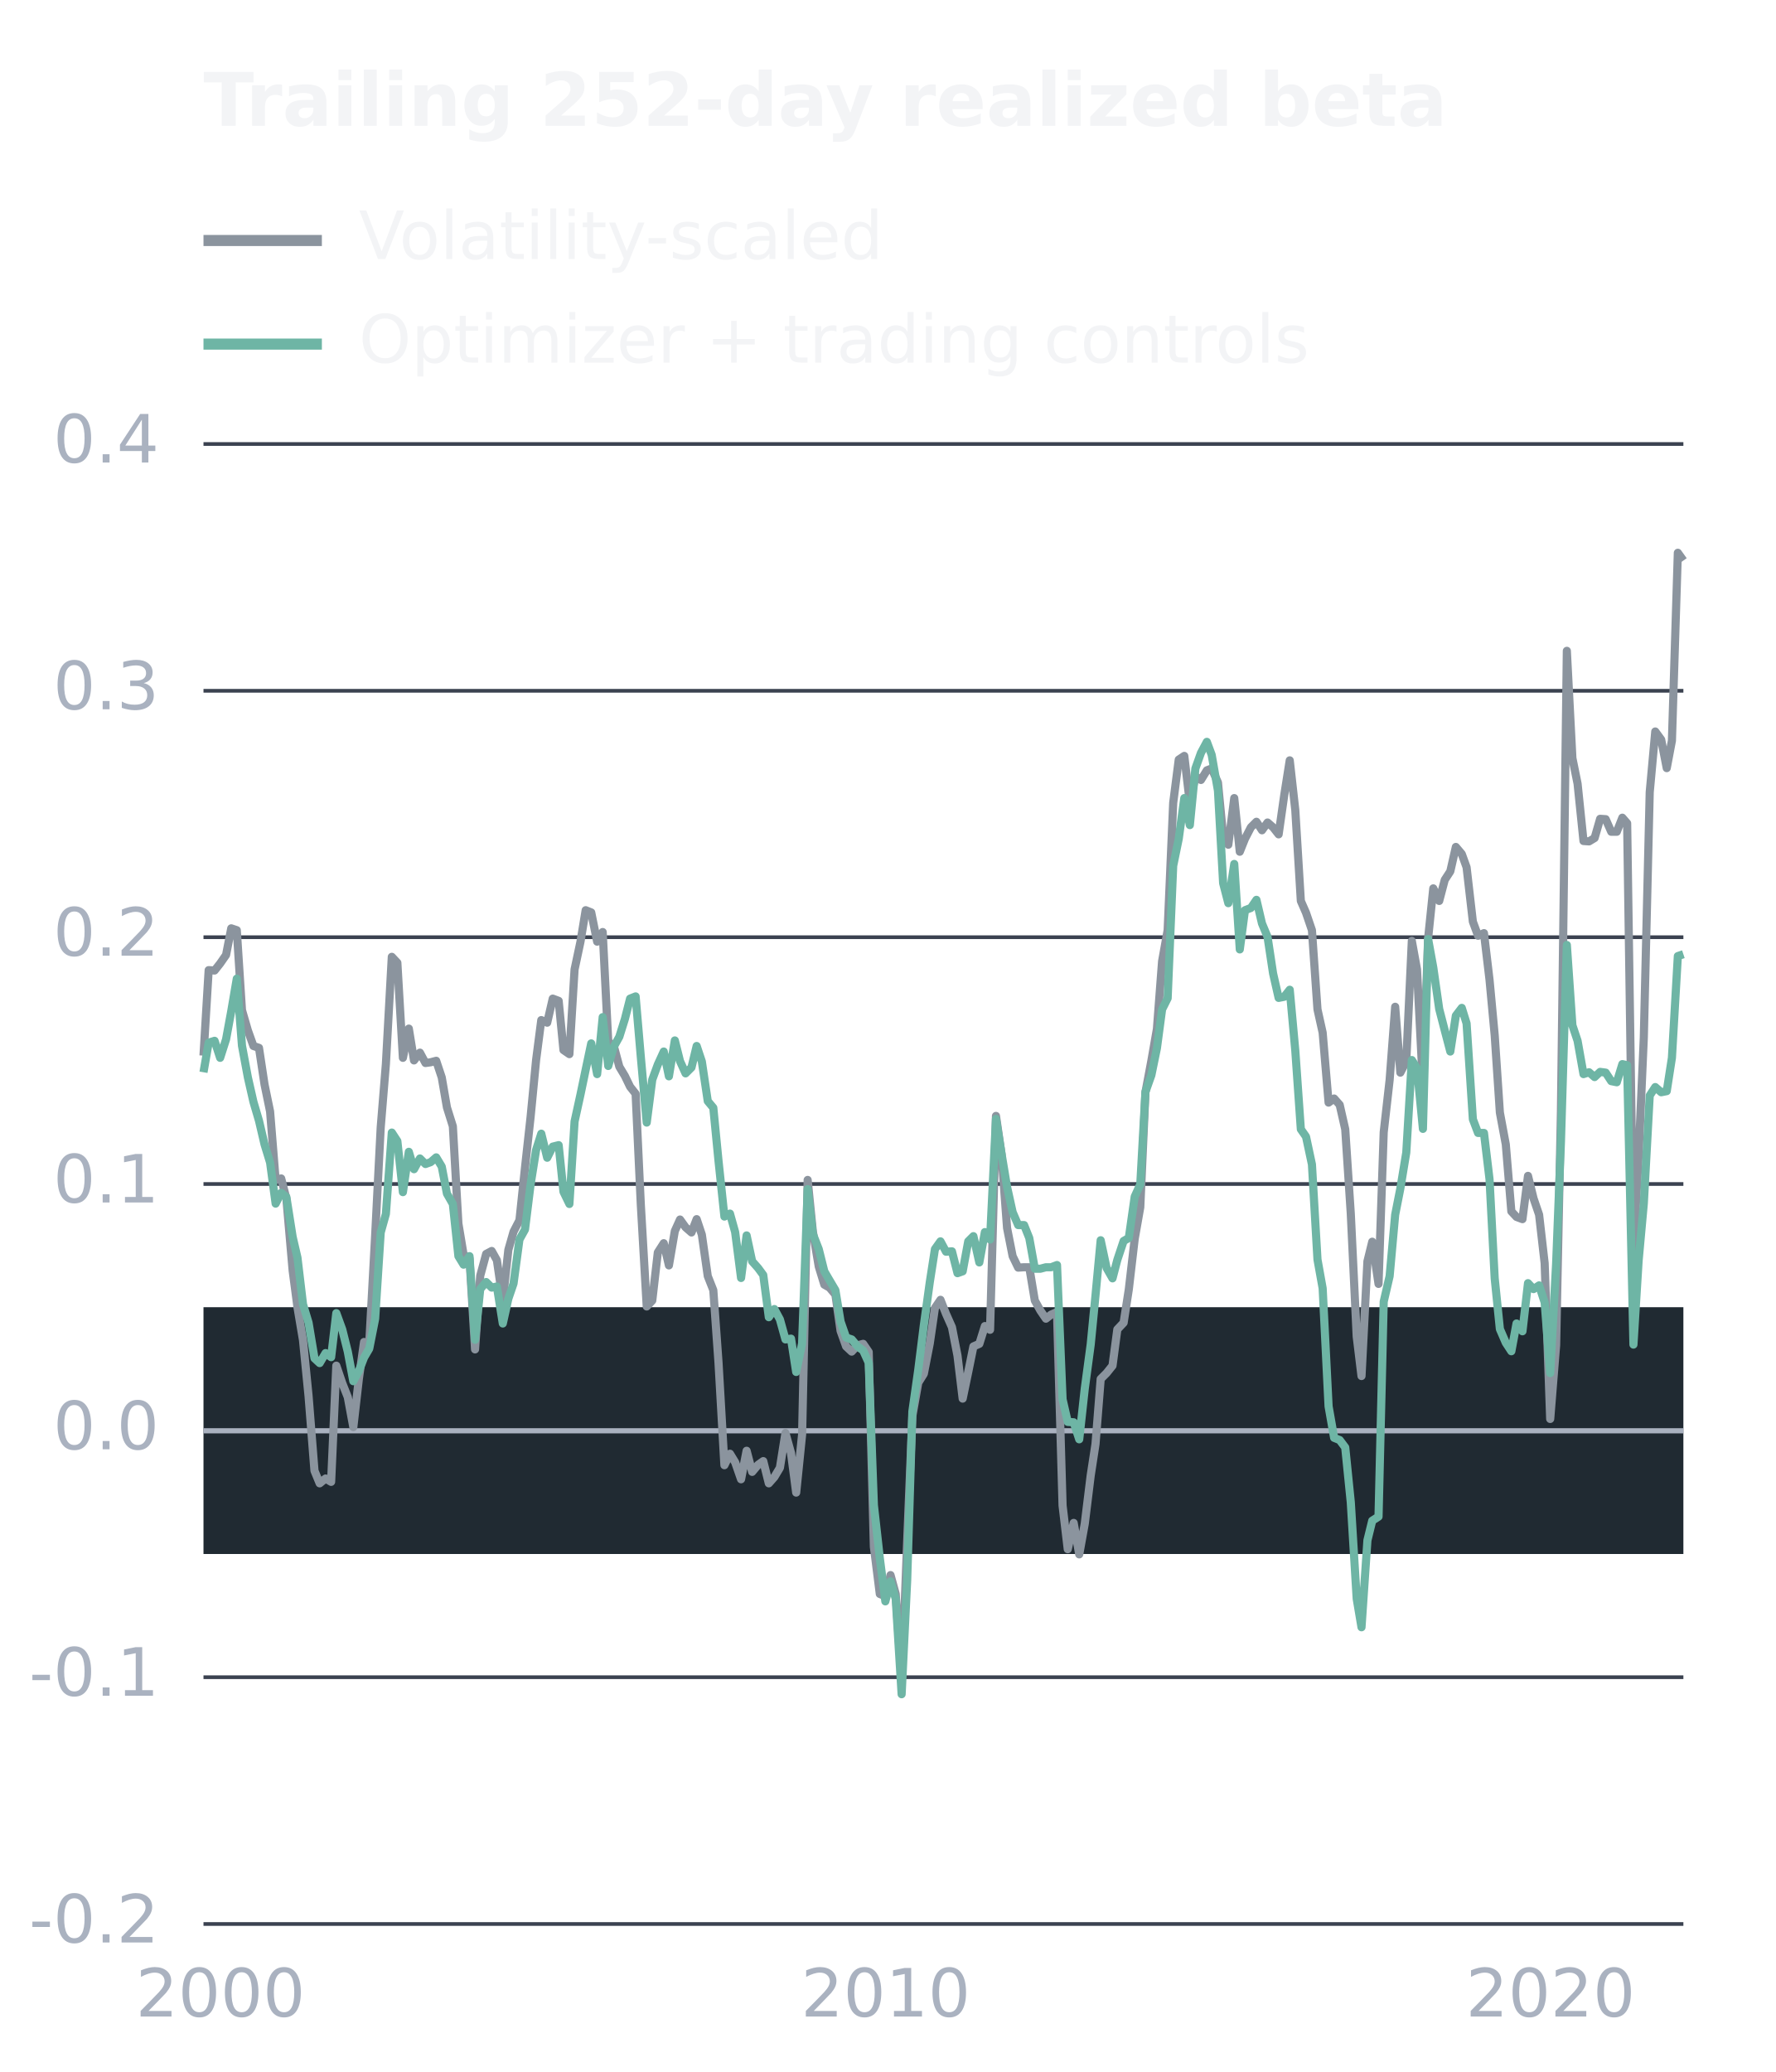
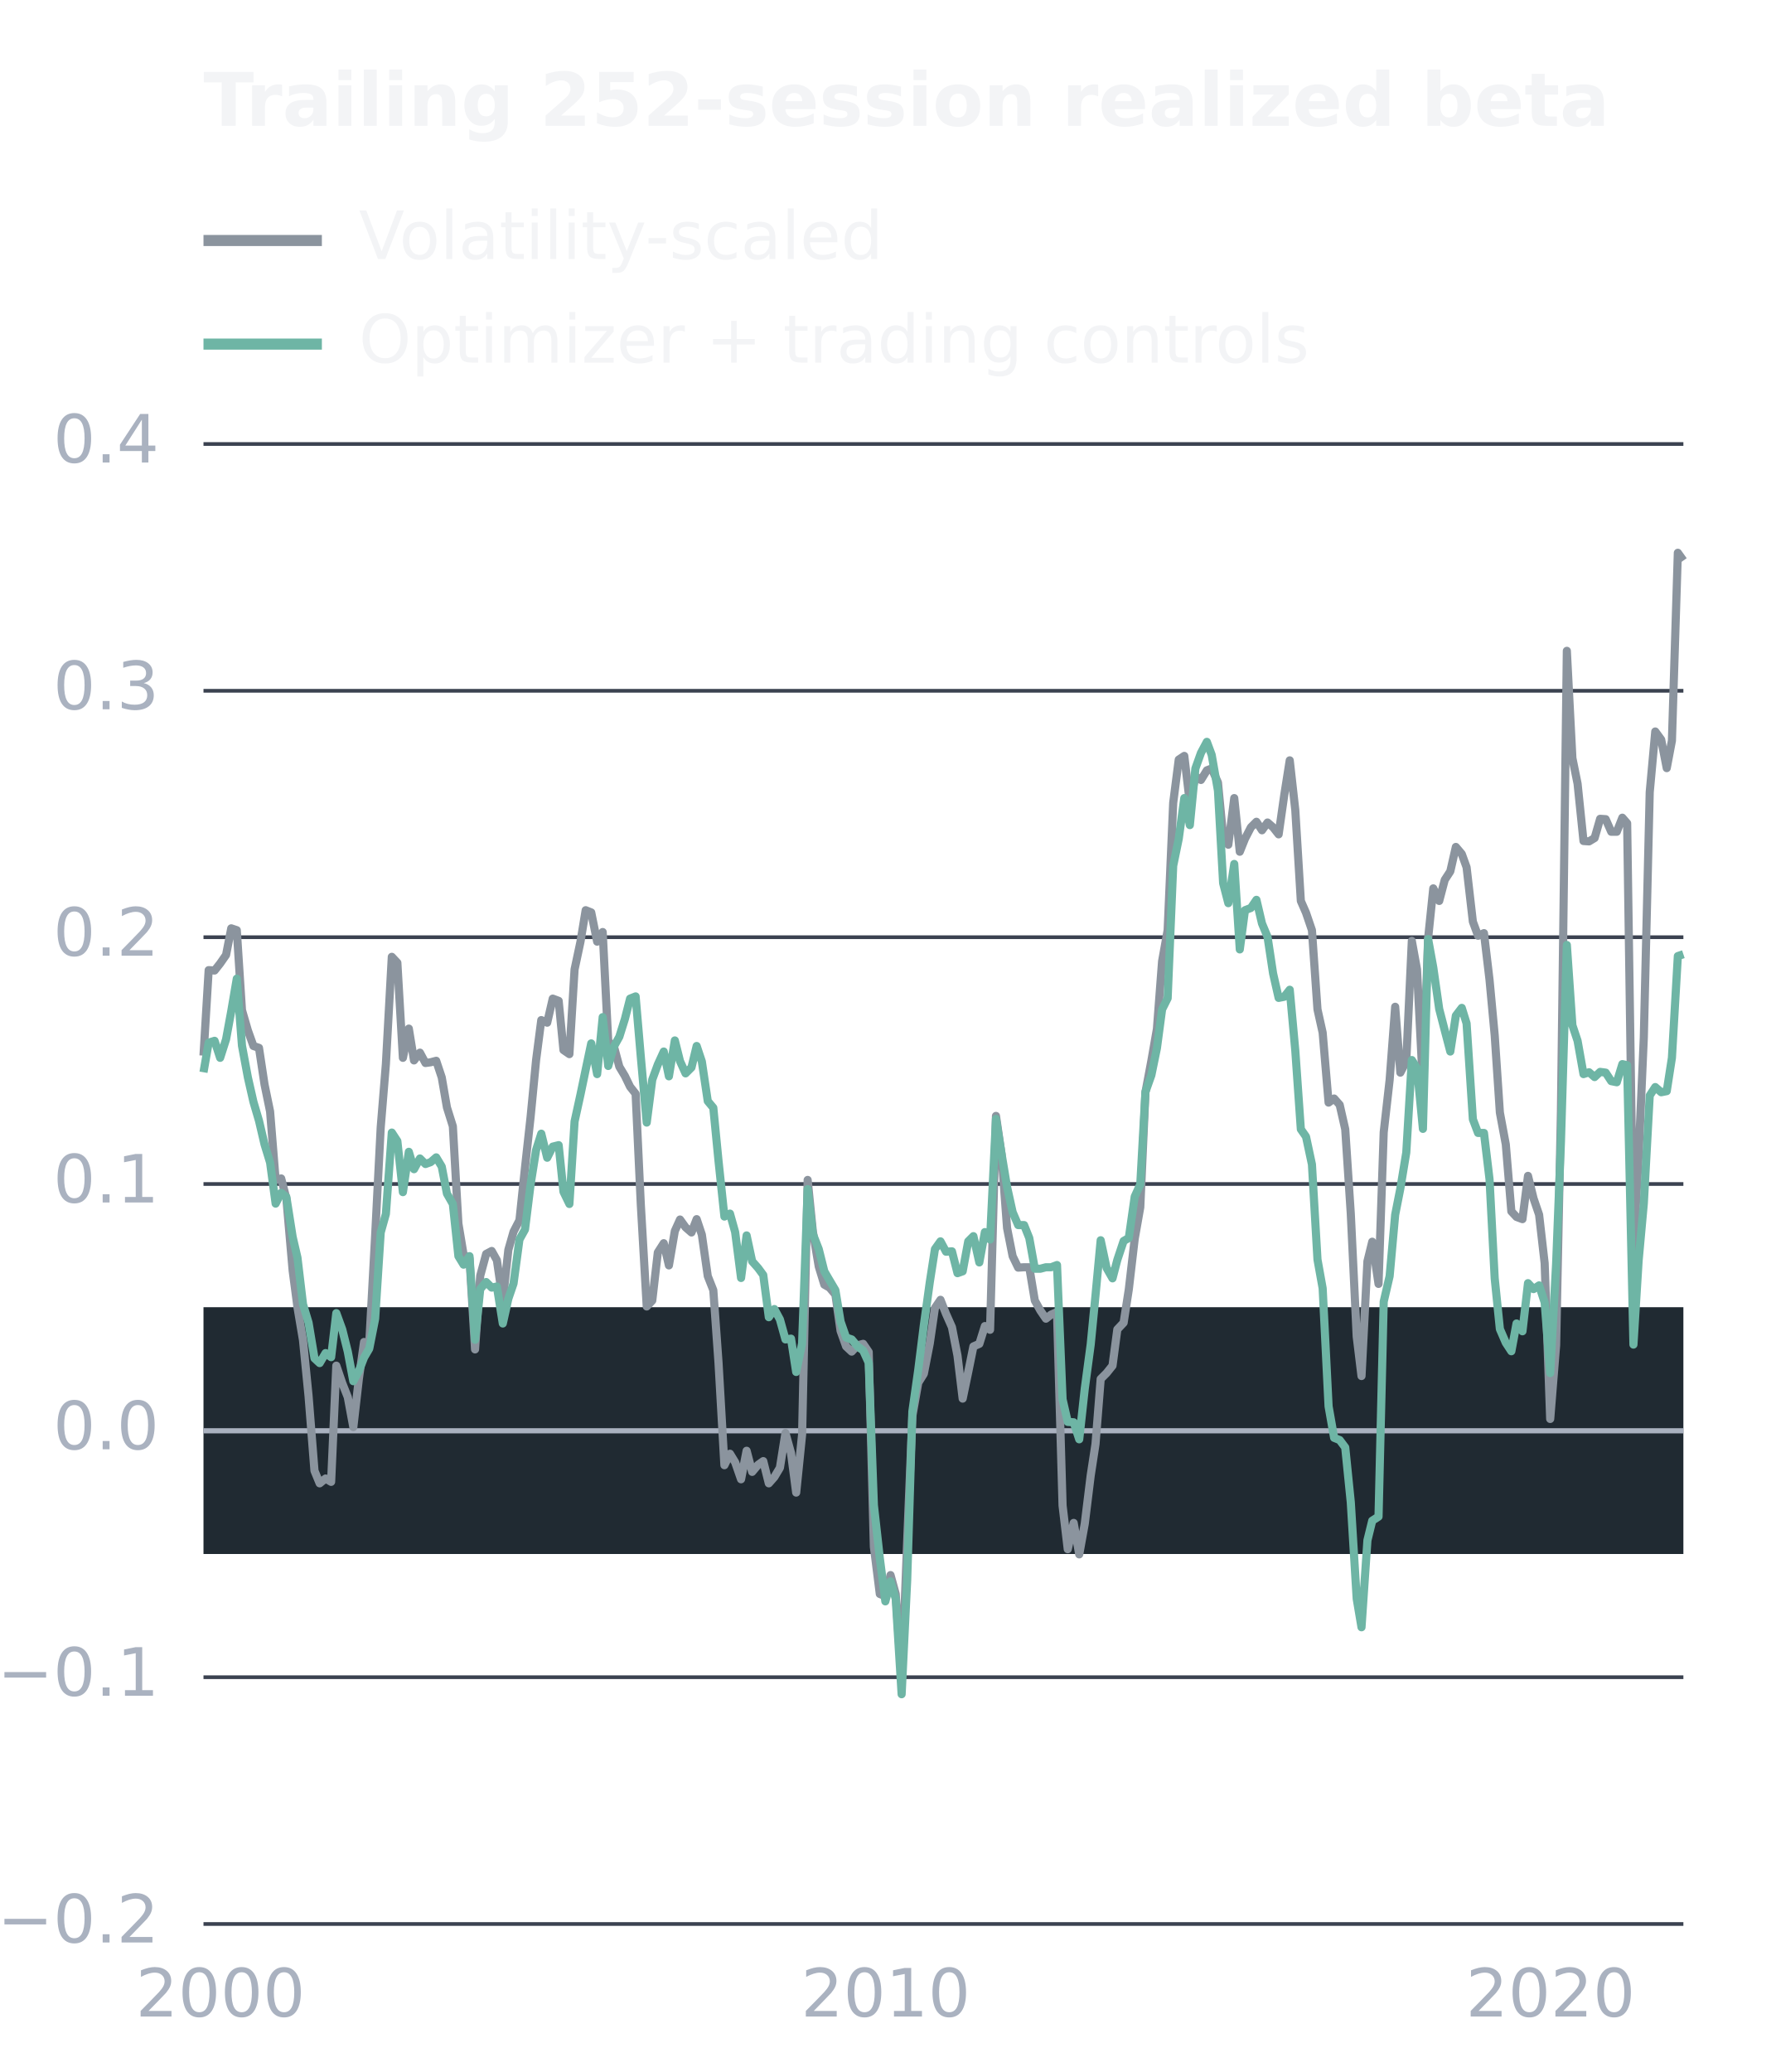
<svg xmlns="http://www.w3.org/2000/svg" width="480" height="560" viewBox="0 0 480 560" role="img" aria-labelledby="title desc">
  <g font-family="DejaVu Sans, sans-serif">
    <rect x="55.0" y="353.3" width="400.0" height="66.7" fill="#202A32" />
    <line x1="55.0" y1="520.0" x2="455.0" y2="520.0" stroke="#3B4250" stroke-width="1" />
-     <text x="43.0" y="525.0" fill="#AAB2C0" font-size="18" font-weight="400" text-anchor="end">-0.2</text>
+     <text x="43.0" y="525.0" fill="#AAB2C0" font-size="18" font-weight="400" text-anchor="end">−0.2</text>
    <line x1="55.0" y1="453.3" x2="455.0" y2="453.3" stroke="#3B4250" stroke-width="1" />
-     <text x="43.0" y="458.3" fill="#AAB2C0" font-size="18" font-weight="400" text-anchor="end">-0.1</text>
+     <text x="43.0" y="458.3" fill="#AAB2C0" font-size="18" font-weight="400" text-anchor="end">−0.1</text>
    <line x1="55.0" y1="386.7" x2="455.0" y2="386.7" stroke="#AAB2C0" stroke-width="1.4" />
    <text x="43.0" y="391.7" fill="#AAB2C0" font-size="18" font-weight="400" text-anchor="end">0.0</text>
    <line x1="55.0" y1="320.0" x2="455.0" y2="320.0" stroke="#3B4250" stroke-width="1" />
    <text x="43.0" y="325.0" fill="#AAB2C0" font-size="18" font-weight="400" text-anchor="end">0.1</text>
    <line x1="55.0" y1="253.3" x2="455.0" y2="253.3" stroke="#3B4250" stroke-width="1" />
    <text x="43.0" y="258.3" fill="#AAB2C0" font-size="18" font-weight="400" text-anchor="end">0.2</text>
    <line x1="55.0" y1="186.7" x2="455.0" y2="186.7" stroke="#3B4250" stroke-width="1" />
    <text x="43.0" y="191.7" fill="#AAB2C0" font-size="18" font-weight="400" text-anchor="end">0.3</text>
    <line x1="55.0" y1="120.0" x2="455.0" y2="120.0" stroke="#3B4250" stroke-width="1" />
    <text x="43.0" y="125.0" fill="#AAB2C0" font-size="18" font-weight="400" text-anchor="end">0.4</text>
    <text x="59.6" y="545.0" fill="#AAB2C0" font-size="18" font-weight="400" text-anchor="middle">2000</text>
    <text x="239.4" y="545.0" fill="#AAB2C0" font-size="18" font-weight="400" text-anchor="middle">2010</text>
    <text x="419.1" y="545.0" fill="#AAB2C0" font-size="18" font-weight="400" text-anchor="middle">2020</text>
-     <text x="55.0" y="34.0" fill="#F3F4F6" font-size="20" font-weight="600" text-anchor="start">Trailing 252-day realized beta</text>
+     <text x="55.0" y="34.0" fill="#F3F4F6" font-size="20" font-weight="600" text-anchor="start">Trailing 252-session realized beta</text>
    <line x1="55.0" y1="65.0" x2="87.0" y2="65.0" stroke="#8B949E" stroke-width="3" />
    <text x="97.0" y="70.0" fill="#F3F4F6" font-size="18" font-weight="400" text-anchor="start">Volatility-scaled</text>
    <path d="M55.0,285.3 L56.4,262.2 L58.0,262.3 L59.5,260.4 L61.1,258.1 L62.5,250.9 L64.0,251.4 L65.4,273.0 L67.0,278.5 L68.5,282.7 L70.0,283.2 L71.5,293.1 L73.0,300.4 L74.5,318.9 L76.0,318.5 L77.4,323.9 L79.1,343.4 L80.4,353.3 L81.9,362.2 L83.4,377.3 L85.0,397.5 L86.4,400.9 L88.0,399.6 L89.5,400.5 L90.9,369.1 L92.5,373.8 L94.0,377.6 L95.5,385.7 L97.0,372.6 L98.4,362.7 L99.8,363.2 L101.4,333.9 L102.9,304.7 L104.3,287.6 L105.9,258.6 L107.4,260.2 L108.9,285.9 L110.5,278.0 L111.9,286.6 L113.5,284.5 L115.0,287.3 L116.4,287.1 L117.9,286.7 L119.4,291.2 L120.8,299.3 L122.4,304.4 L123.9,330.7 L125.3,339.1 L126.9,340.1 L128.4,364.7 L129.8,344.8 L131.4,338.9 L132.9,338.1 L134.3,340.6 L135.9,351.5 L137.4,337.8 L138.8,332.9 L140.4,329.8 L141.9,315.6 L143.4,302.0 L144.9,286.5 L146.3,275.7 L147.9,276.4 L149.4,269.9 L151.0,270.5 L152.3,283.8 L153.9,284.9 L155.3,262.0 L156.9,254.5 L158.3,246.0 L159.8,246.6 L161.4,254.5 L162.9,251.9 L164.4,281.5 L165.9,282.7 L167.4,288.3 L168.9,290.8 L170.3,293.7 L171.8,295.6 L173.2,325.5 L174.8,353.1 L176.3,351.5 L177.8,338.5 L179.4,336.0 L180.8,342.0 L182.4,332.7 L183.8,329.6 L185.3,331.7 L186.9,333.1 L188.3,329.5 L189.7,333.7 L191.3,344.9 L192.8,348.7 L194.2,368.2 L195.8,396.0 L197.3,392.9 L198.7,395.2 L200.3,399.8 L201.8,392.1 L203.3,397.8 L204.9,395.9 L206.3,394.9 L207.8,400.9 L209.3,399.2 L210.8,396.7 L212.3,387.3 L213.8,392.7 L215.2,403.4 L216.8,387.7 L218.3,318.9 L219.7,332.8 L221.3,342.3 L222.8,347.2 L224.2,348.0 L225.8,349.9 L227.2,359.7 L228.7,363.9 L230.2,365.3 L231.8,363.6 L233.3,363.2 L234.8,365.4 L236.2,418.1 L237.8,430.8 L239.3,431.4 L240.7,425.7 L242.1,430.8 L243.7,454.4 L245.2,416.6 L246.6,382.7 L248.2,373.7 L249.7,371.3 L251.3,363.1 L252.7,353.5 L254.2,351.3 L255.7,355.1 L257.3,358.7 L258.8,366.4 L260.2,378.0 L261.7,370.8 L263.1,363.9 L264.7,363.2 L266.2,358.4 L267.6,359.4 L269.2,301.6 L270.7,311.9 L272.2,331.9 L273.7,339.5 L275.2,342.6 L276.8,342.5 L278.2,342.5 L279.7,351.5 L281.2,354.2 L282.7,356.4 L284.1,355.3 L285.7,354.6 L287.2,406.9 L288.6,418.7 L290.2,411.6 L291.7,420.1 L293.2,411.8 L294.8,398.8 L296.1,390.3 L297.5,372.7 L299.1,371.1 L300.7,369.1 L302.0,359.3 L303.7,357.5 L305.1,348.5 L306.7,334.8 L308.2,326.3 L309.6,295.2 L311.2,286.7 L312.7,278.1 L314.1,259.8 L315.6,251.4 L317.1,217.0 L318.6,205.3 L320.1,204.3 L321.6,217.0 L323.1,209.8 L324.6,210.8 L326.2,208.2 L327.5,207.7 L329.2,211.5 L330.6,226.0 L332.0,228.3 L333.6,215.7 L335.1,230.2 L336.5,226.7 L338.1,223.6 L339.6,222.1 L341.1,224.4 L342.6,222.3 L344.1,223.6 L345.6,225.5 L347.1,215.0 L348.6,205.5 L350.1,218.9 L351.6,243.5 L353.0,246.7 L354.6,251.4 L356.1,272.8 L357.5,279.1 L359.1,298.0 L360.6,296.9 L362.1,298.6 L363.6,305.2 L365.1,328.0 L366.7,361.2 L368.0,371.9 L369.6,340.9 L370.9,335.6 L372.6,347.0 L374.0,306.0 L375.6,291.9 L377.1,272.1 L378.5,289.9 L380.1,286.8 L381.6,254.3 L383.0,262.0 L384.6,293.4 L386.0,253.6 L387.4,240.1 L389.0,243.5 L390.5,237.8 L392.0,235.5 L393.5,228.9 L395.1,230.8 L396.4,234.4 L398.1,249.1 L399.5,252.9 L401.1,252.2 L402.6,264.8 L404.0,279.8 L405.4,300.7 L407.0,309.3 L408.5,327.4 L409.9,328.9 L411.5,329.5 L413.0,317.8 L414.5,323.9 L416.0,328.3 L417.5,341.4 L419.0,383.5 L420.6,363.6 L421.9,300.5 L423.5,175.9 L425.0,204.9 L426.4,211.8 L428.0,227.3 L429.5,227.4 L431.0,226.5 L432.5,221.3 L434.0,221.4 L435.5,224.8 L437.0,224.8 L438.5,221.0 L439.8,222.5 L441.5,337.5 L442.9,312.4 L444.3,280.5 L445.9,214.1 L447.4,197.7 L449.0,199.9 L450.5,207.6 L451.9,200.2 L453.5,149.4 L455.0,151.5" fill="none" stroke="#8B949E" stroke-width="2.2" stroke-linejoin="round" />
    <line x1="55.0" y1="93.0" x2="87.0" y2="93.0" stroke="#6EB5A5" stroke-width="3" />
    <text x="97.0" y="98.0" fill="#F3F4F6" font-size="18" font-weight="400" text-anchor="start">Optimizer + trading controls</text>
    <path d="M55.0,289.8 L56.4,281.8 L58.0,281.3 L59.5,285.9 L61.1,280.9 L62.5,273.3 L64.0,264.5 L65.4,282.6 L67.0,291.2 L68.5,297.8 L70.0,302.9 L71.5,309.3 L73.0,314.2 L74.5,325.3 L76.0,322.4 L77.4,323.5 L79.1,334.3 L80.4,339.9 L81.9,352.5 L83.4,357.5 L85.0,367.1 L86.4,368.4 L88.0,365.7 L89.5,366.8 L90.9,354.9 L92.5,359.3 L94.0,365.3 L95.5,373.3 L97.0,370.5 L98.4,366.9 L99.8,364.5 L101.4,356.4 L102.9,333.1 L104.3,328.1 L105.9,306.1 L107.4,308.4 L108.9,322.2 L110.5,311.3 L111.9,316.0 L113.5,313.1 L115.0,314.6 L116.4,314.1 L117.9,312.8 L119.4,315.3 L120.8,322.6 L122.4,325.4 L123.9,339.5 L125.3,341.8 L126.9,339.5 L128.4,362.1 L129.8,348.4 L131.4,346.5 L132.9,348.0 L134.3,347.7 L135.9,357.7 L137.4,351.0 L138.8,346.9 L140.4,335.0 L141.9,332.3 L143.4,320.2 L144.9,310.8 L146.3,306.4 L147.9,312.9 L149.4,309.9 L151.0,309.5 L152.3,322.1 L153.9,325.4 L155.3,303.1 L156.9,295.8 L158.3,289.1 L159.8,282.0 L161.4,290.3 L162.9,274.9 L164.4,288.1 L165.9,282.9 L167.4,280.2 L168.9,275.4 L170.3,269.9 L171.8,269.3 L173.2,285.6 L174.8,303.4 L176.3,291.8 L177.8,287.7 L179.4,284.2 L180.8,290.9 L182.4,281.2 L183.8,286.8 L185.3,290.1 L186.9,288.5 L188.3,282.7 L189.7,286.9 L191.3,297.6 L192.8,299.4 L194.2,313.7 L195.8,328.8 L197.3,328.0 L198.7,333.0 L200.3,345.4 L201.8,333.9 L203.3,340.9 L204.9,342.7 L206.3,344.6 L207.8,356.0 L209.3,353.8 L210.8,356.6 L212.3,362.0 L213.8,361.8 L215.2,370.8 L216.8,363.1 L218.3,321.4 L219.7,333.5 L221.3,337.6 L222.8,343.6 L224.2,346.0 L225.8,348.7 L227.2,357.2 L228.7,361.5 L230.2,362.0 L231.8,363.9 L233.3,365.0 L234.8,368.3 L236.2,406.8 L237.8,421.1 L239.3,432.8 L240.7,427.4 L242.1,432.1 L243.7,457.9 L245.2,427.1 L246.6,381.5 L248.2,370.2 L249.7,358.2 L251.3,346.6 L252.7,337.6 L254.2,335.5 L255.7,338.3 L257.3,338.2 L258.8,344.1 L260.2,343.6 L261.7,335.5 L263.1,334.1 L264.7,341.2 L266.2,333.0 L267.6,335.0 L269.2,302.4 L270.7,311.8 L272.2,320.8 L273.7,327.6 L275.2,331.1 L276.8,331.1 L278.2,334.6 L279.7,342.9 L281.2,342.9 L282.7,342.5 L284.1,342.5 L285.7,341.9 L287.2,378.2 L288.6,384.3 L290.2,384.4 L291.7,389.0 L293.2,375.3 L294.8,363.4 L296.1,350.1 L297.5,335.2 L299.1,342.7 L300.7,345.5 L302.0,340.5 L303.7,335.4 L305.1,334.6 L306.7,323.4 L308.2,320.1 L309.6,295.1 L311.2,290.6 L312.7,283.3 L314.1,272.8 L315.6,269.8 L317.1,234.0 L318.6,226.7 L320.1,215.7 L321.6,223.0 L323.1,207.7 L324.6,203.5 L326.2,200.5 L327.5,204.0 L329.2,213.7 L330.6,238.7 L332.0,244.1 L333.6,233.5 L335.1,256.6 L336.5,246.0 L338.1,245.4 L339.6,243.2 L341.1,249.6 L342.6,253.2 L344.1,263.1 L345.6,269.7 L347.1,269.4 L348.6,267.5 L350.1,283.9 L351.6,305.2 L353.0,307.2 L354.6,314.7 L356.1,340.4 L357.5,348.2 L359.1,380.1 L360.6,388.6 L362.1,389.2 L363.6,391.2 L365.1,406.0 L366.7,432.1 L368.0,439.8 L369.6,416.3 L370.9,411.0 L372.6,409.9 L374.0,351.8 L375.6,344.9 L377.1,328.3 L378.5,321.2 L380.1,311.5 L381.6,286.5 L383.0,288.7 L384.6,305.1 L386.0,253.8 L387.4,261.5 L389.0,272.7 L390.5,278.5 L392.0,284.2 L393.5,274.5 L395.1,272.4 L396.4,276.6 L398.1,302.5 L399.5,306.2 L401.1,306.2 L402.6,318.7 L404.0,345.5 L405.4,359.2 L407.0,362.9 L408.5,365.2 L409.9,357.7 L411.5,359.8 L413.0,346.8 L414.5,348.4 L416.0,347.4 L417.5,352.0 L419.0,371.1 L420.6,341.6 L421.9,308.7 L423.5,255.4 L425.0,277.1 L426.4,281.3 L428.0,290.3 L429.5,289.8 L431.0,291.1 L432.5,289.7 L434.0,289.9 L435.5,292.2 L437.0,292.5 L438.5,287.6 L439.8,287.9 L441.5,363.4 L442.9,340.7 L444.3,325.3 L445.9,296.1 L447.4,293.8 L449.0,295.2 L450.5,294.9 L451.9,285.9 L453.5,258.4 L455.0,257.9" fill="none" stroke="#6EB5A5" stroke-width="2.2" stroke-linejoin="round" />
  </g>
</svg>
